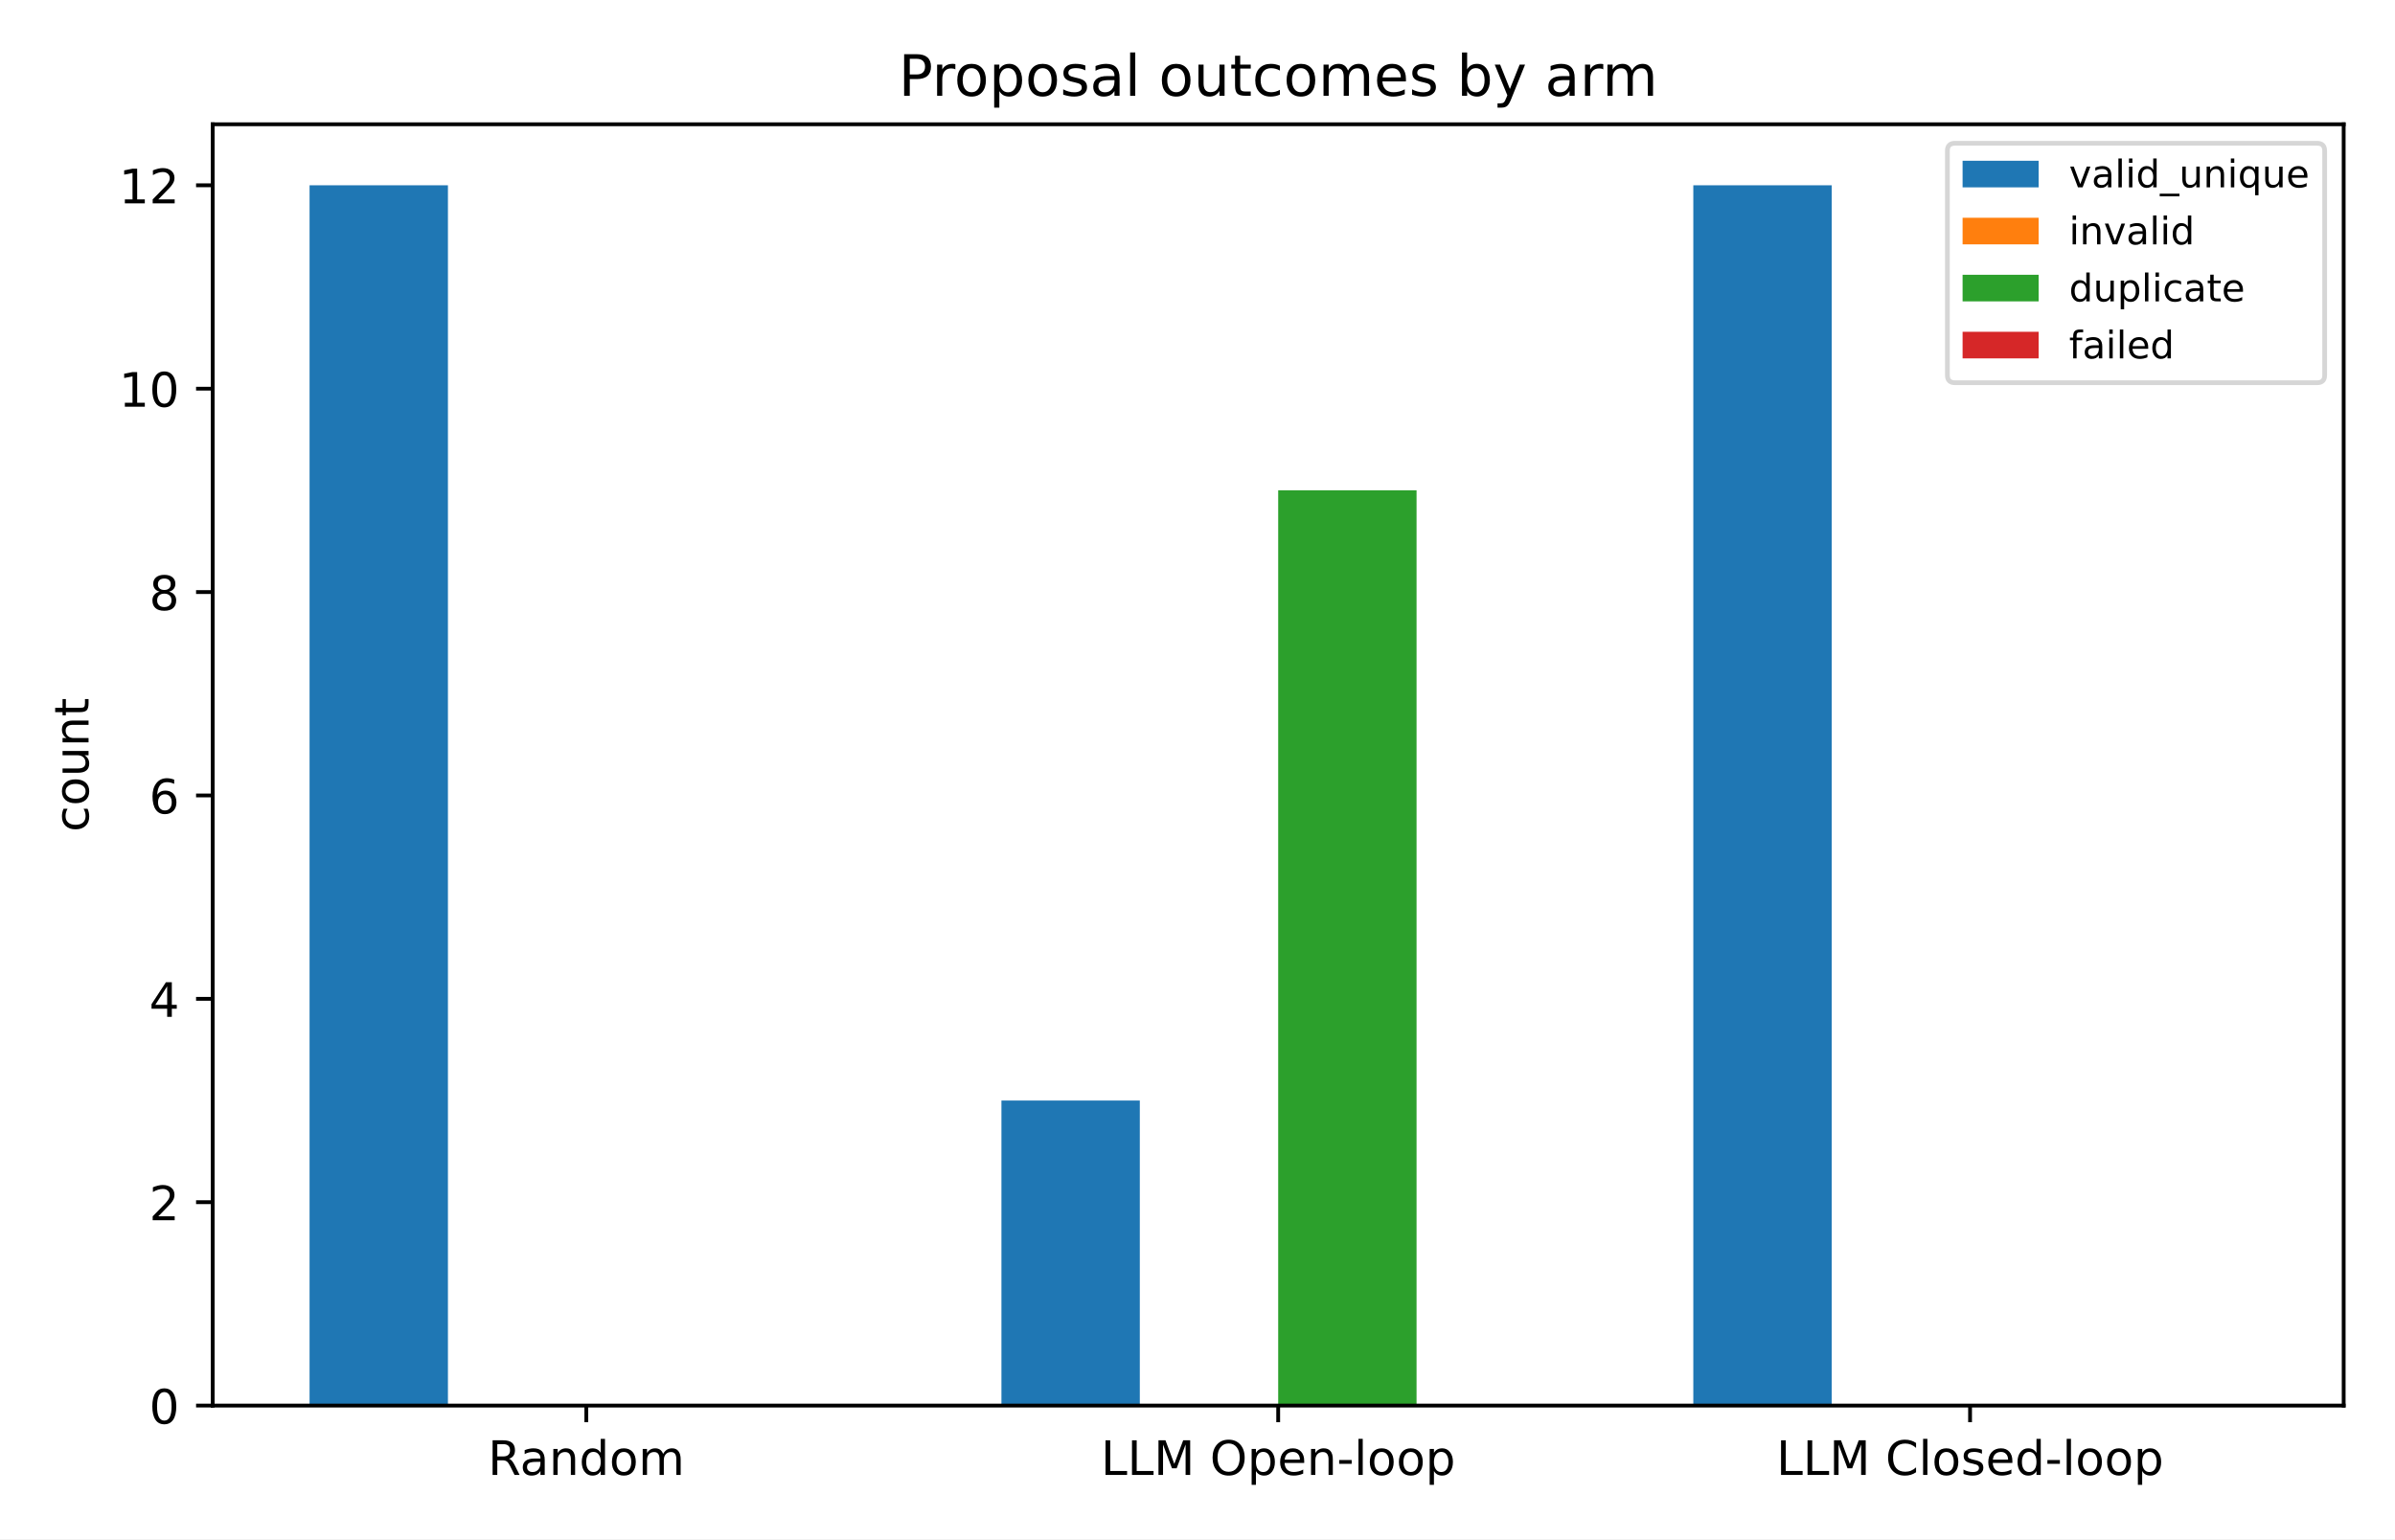
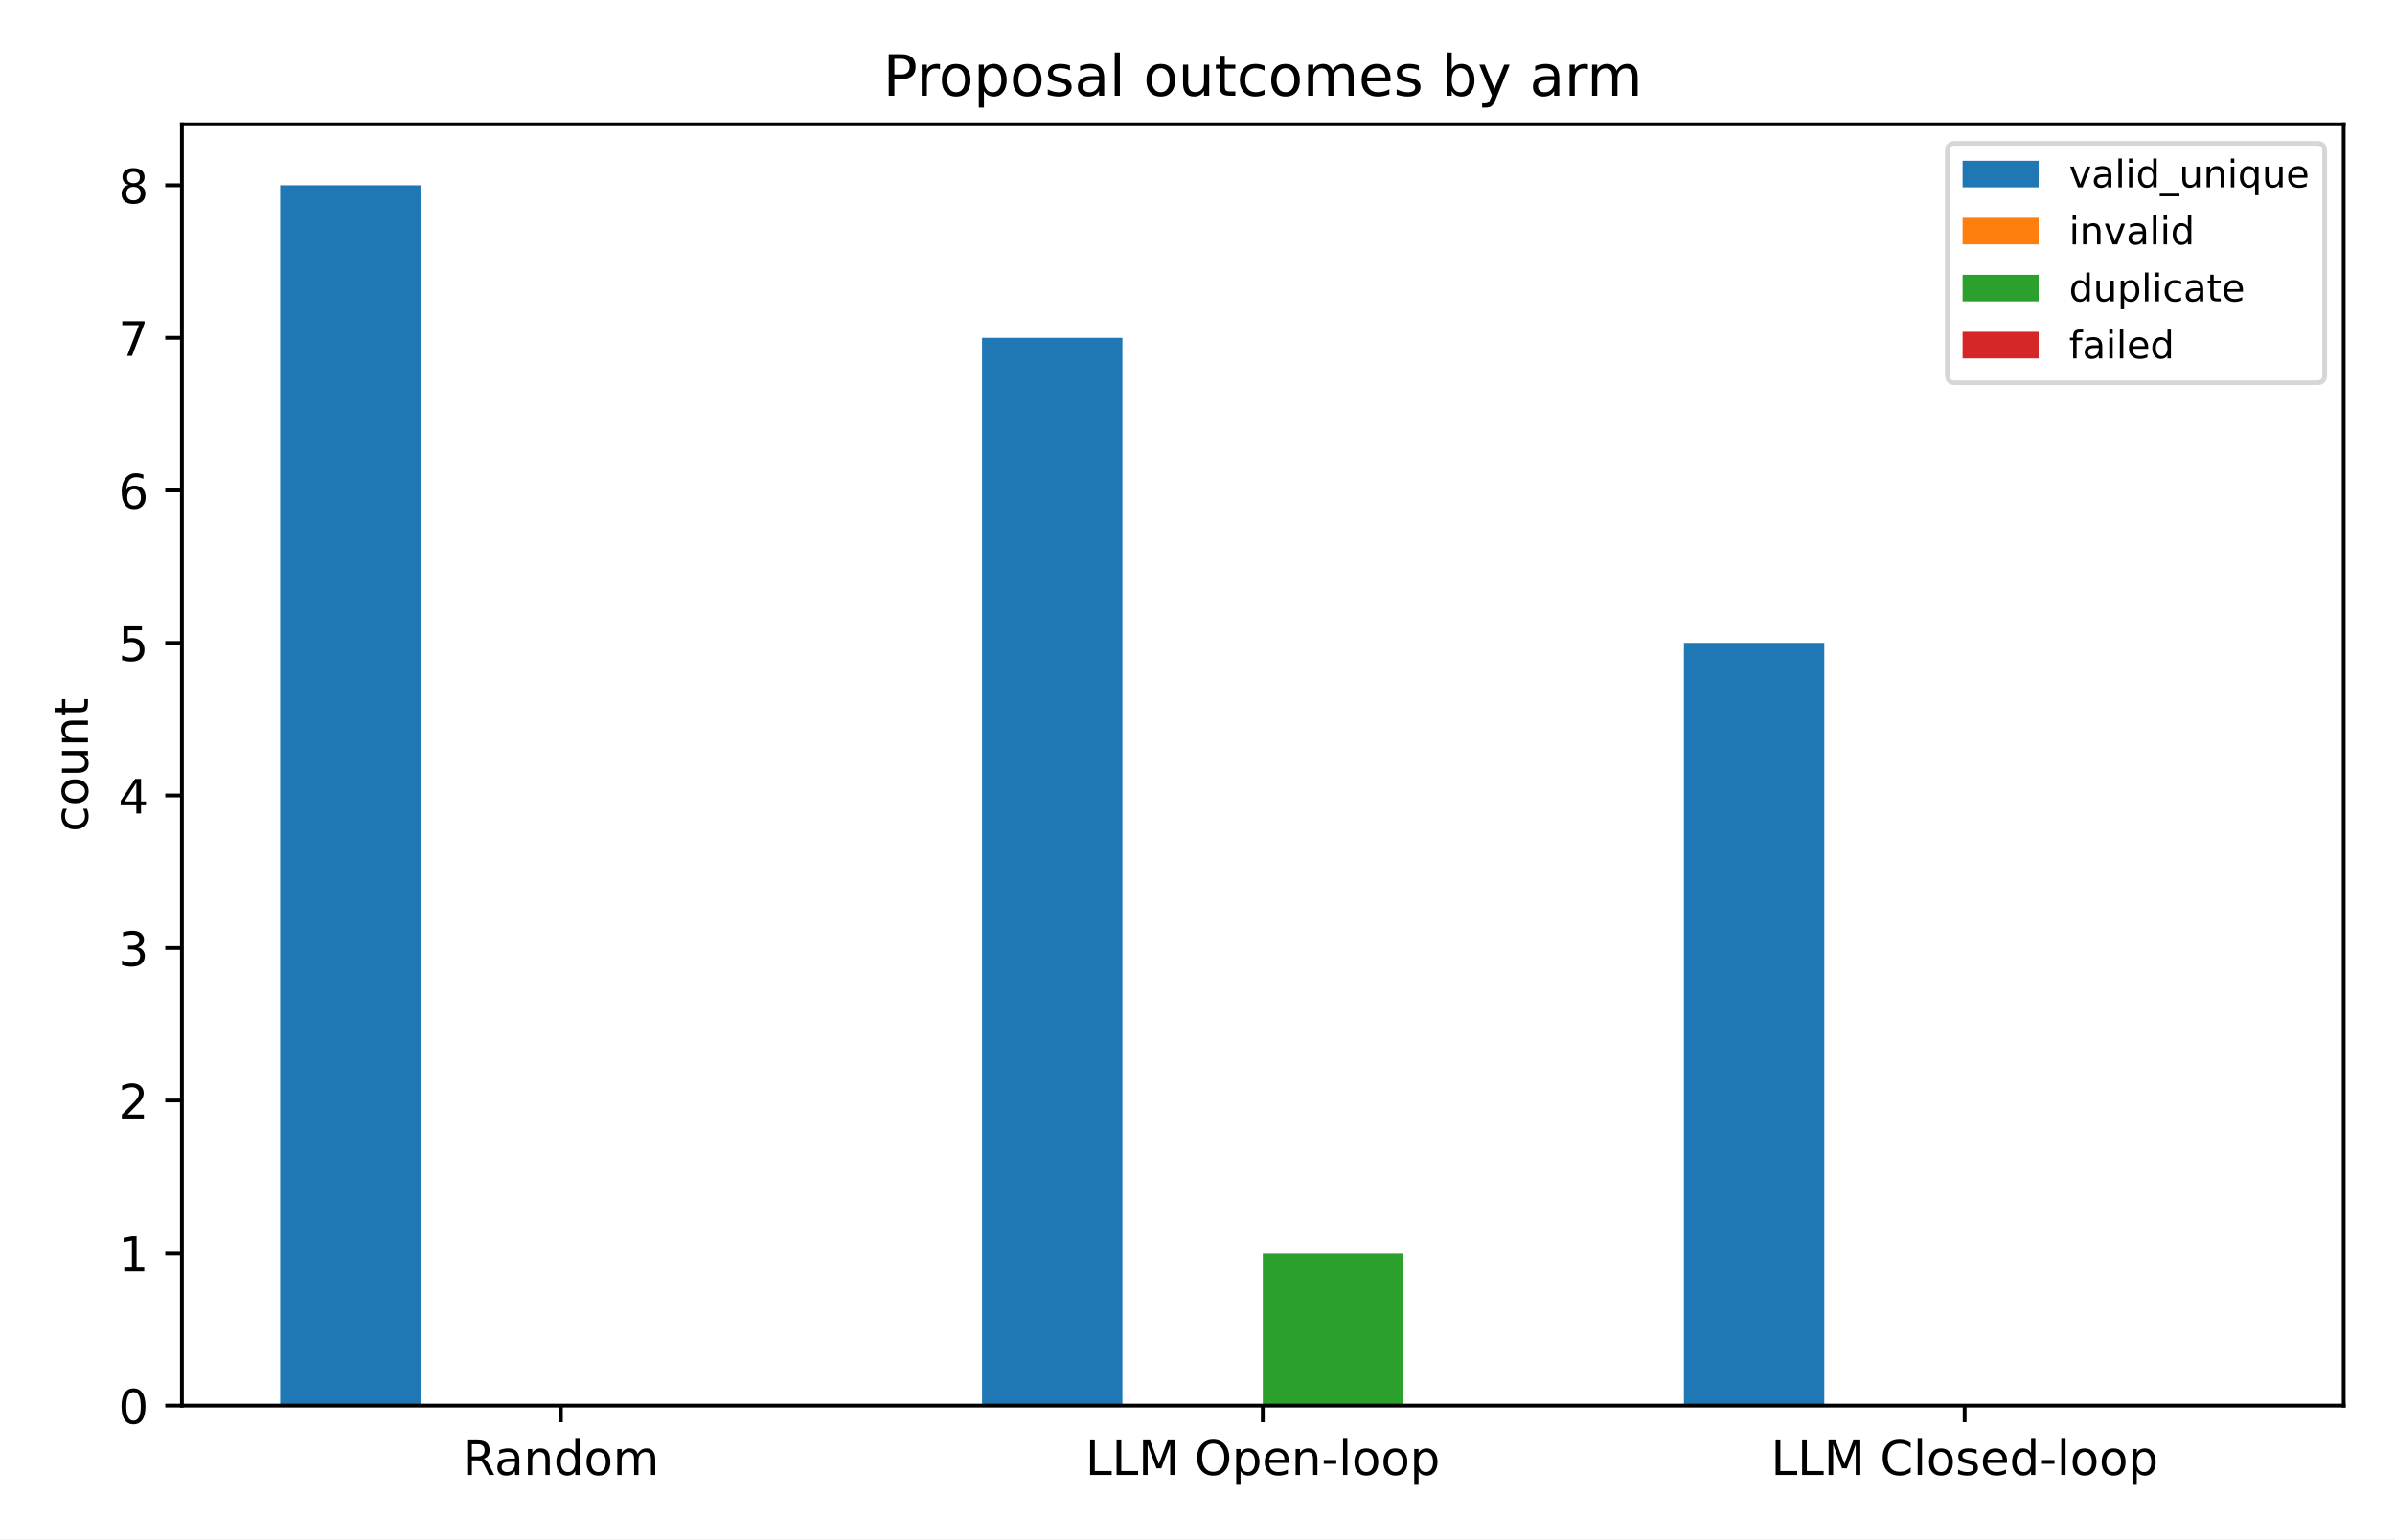
<svg xmlns="http://www.w3.org/2000/svg" xmlns:xlink="http://www.w3.org/1999/xlink" width="504pt" height="324pt" viewBox="0 0 504 324" version="1.1">
  <defs>
    <style type="text/css">*{stroke-linejoin: round; stroke-linecap: butt}</style>
  </defs>
  <g id="figure_1">
    <g id="patch_1">
      <path d="M 0 324  L 504 324  L 504 0  L 0 0  z " style="fill: #ffffff" />
    </g>
    <g id="axes_1">
      <g id="patch_2">
-         <path d="M 44.76 295.878  L 493.2 295.878  L 493.2 26.16  L 44.76 26.16  z " style="fill: #ffffff" />
+         <path d="M 38.28 295.878  L 493.2 295.878  L 493.2 26.16  L 38.28 26.16  z " style="fill: #ffffff" />
      </g>
      <g id="patch_3">
-         <path d="M 65.144 295.878  L 94.263 295.878  L 94.263 39.004  L 65.144 39.004  z " clip-path="url(#pf2f7bc6104)" style="fill: #1f77b4" />
+         <path d="M 58.958 295.878  L 88.498 295.878  L 88.498 39.004  L 58.958 39.004  z " clip-path="url(#p27f42313d5)" style="fill: #1f77b4" />
      </g>
      <g id="patch_4">
-         <path d="M 210.741 295.878  L 239.861 295.878  L 239.861 231.659  L 210.741 231.659  z " clip-path="url(#pf2f7bc6104)" style="fill: #1f77b4" />
+         <path d="M 206.659 295.878  L 236.2 295.878  L 236.2 71.113  L 206.659 71.113  z " clip-path="url(#p27f42313d5)" style="fill: #1f77b4" />
      </g>
      <g id="patch_5">
-         <path d="M 356.338 295.878  L 385.458 295.878  L 385.458 39.004  L 356.338 39.004  z " clip-path="url(#pf2f7bc6104)" style="fill: #1f77b4" />
+         <path d="M 354.361 295.878  L 383.901 295.878  L 383.901 135.331  L 354.361 135.331  z " clip-path="url(#p27f42313d5)" style="fill: #1f77b4" />
      </g>
      <g id="patch_6">
-         <path d="M 94.263 295.878  L 123.383 295.878  L 123.383 295.878  L 94.263 295.878  z " clip-path="url(#pf2f7bc6104)" style="fill: #ff7f0e" />
+         <path d="M 88.498 295.878  L 118.039 295.878  L 118.039 295.878  L 88.498 295.878  z " clip-path="url(#p27f42313d5)" style="fill: #ff7f0e" />
      </g>
      <g id="patch_7">
-         <path d="M 239.861 295.878  L 268.98 295.878  L 268.98 295.878  L 239.861 295.878  z " clip-path="url(#pf2f7bc6104)" style="fill: #ff7f0e" />
+         <path d="M 236.2 295.878  L 265.74 295.878  L 265.74 295.878  L 236.2 295.878  z " clip-path="url(#p27f42313d5)" style="fill: #ff7f0e" />
      </g>
      <g id="patch_8">
-         <path d="M 385.458 295.878  L 414.577 295.878  L 414.577 295.878  L 385.458 295.878  z " clip-path="url(#pf2f7bc6104)" style="fill: #ff7f0e" />
+         <path d="M 383.901 295.878  L 413.441 295.878  L 413.441 295.878  L 383.901 295.878  z " clip-path="url(#p27f42313d5)" style="fill: #ff7f0e" />
      </g>
      <g id="patch_9">
-         <path d="M 123.383 295.878  L 152.502 295.878  L 152.502 295.878  L 123.383 295.878  z " clip-path="url(#pf2f7bc6104)" style="fill: #2ca02c" />
+         <path d="M 118.039 295.878  L 147.579 295.878  L 147.579 295.878  L 118.039 295.878  z " clip-path="url(#p27f42313d5)" style="fill: #2ca02c" />
      </g>
      <g id="patch_10">
-         <path d="M 268.98 295.878  L 298.099 295.878  L 298.099 103.222  L 268.98 103.222  z " clip-path="url(#pf2f7bc6104)" style="fill: #2ca02c" />
+         <path d="M 265.74 295.878  L 295.28 295.878  L 295.28 263.768  L 265.74 263.768  z " clip-path="url(#p27f42313d5)" style="fill: #2ca02c" />
      </g>
      <g id="patch_11">
-         <path d="M 414.577 295.878  L 443.697 295.878  L 443.697 295.878  L 414.577 295.878  z " clip-path="url(#pf2f7bc6104)" style="fill: #2ca02c" />
+         <path d="M 413.441 295.878  L 442.982 295.878  L 442.982 295.878  L 413.441 295.878  z " clip-path="url(#p27f42313d5)" style="fill: #2ca02c" />
      </g>
      <g id="patch_12">
-         <path d="M 152.502 295.878  L 181.622 295.878  L 181.622 295.878  L 152.502 295.878  z " clip-path="url(#pf2f7bc6104)" style="fill: #d62728" />
+         <path d="M 147.579 295.878  L 177.119 295.878  L 177.119 295.878  L 147.579 295.878  z " clip-path="url(#p27f42313d5)" style="fill: #d62728" />
      </g>
      <g id="patch_13">
-         <path d="M 298.099 295.878  L 327.219 295.878  L 327.219 295.878  L 298.099 295.878  z " clip-path="url(#pf2f7bc6104)" style="fill: #d62728" />
+         <path d="M 295.28 295.878  L 324.821 295.878  L 324.821 295.878  L 295.28 295.878  z " clip-path="url(#p27f42313d5)" style="fill: #d62728" />
      </g>
      <g id="patch_14">
-         <path d="M 443.697 295.878  L 472.816 295.878  L 472.816 295.878  L 443.697 295.878  z " clip-path="url(#pf2f7bc6104)" style="fill: #d62728" />
+         <path d="M 442.982 295.878  L 472.522 295.878  L 472.522 295.878  L 442.982 295.878  z " clip-path="url(#p27f42313d5)" style="fill: #d62728" />
      </g>
      <g id="matplotlib.axis_1">
        <g id="xtick_1">
          <g id="line2d_1">
            <defs>
-               <path id="m68862f3ae6" d="M 0 0  L 0 3.5  " style="stroke: #000000; stroke-width: 0.8" />
+               <path id="m184baedec6" d="M 0 0  L 0 3.5  " style="stroke: #000000; stroke-width: 0.8" />
            </defs>
            <g>
-               <use xlink:href="#m68862f3ae6" x="123.383" y="295.878" style="stroke: #000000; stroke-width: 0.8" />
+               <use xlink:href="#m184baedec6" x="118.039" y="295.878" style="stroke: #000000; stroke-width: 0.8" />
            </g>
          </g>
          <g id="text_1">
-             <g transform="translate(102.6818 310.4761) scale(0.1 -0.1)">
+             <g transform="translate(97.33792 310.4761) scale(0.1 -0.1)">
              <defs>
                <path id="DejaVuSans-35" d="M 2841 2188  Q 3044 2119 3236 1894  Q 3428 1669 3622 1275  L 4263 0  L 3584 0  L 2988 1197  Q 2756 1666 2539 1819  Q 2322 1972 1947 1972  L 1259 1972  L 1259 0  L 628 0  L 628 4666  L 2053 4666  Q 2853 4666 3247 4331  Q 3641 3997 3641 3322  Q 3641 2881 3436 2590  Q 3231 2300 2841 2188  z M 1259 4147  L 1259 2491  L 2053 2491  Q 2509 2491 2742 2702  Q 2975 2913 2975 3322  Q 2975 3731 2742 3939  Q 2509 4147 2053 4147  L 1259 4147  z " transform="scale(0.015625)" />
                <path id="DejaVuSans-44" d="M 2194 1759  Q 1497 1759 1228 1600  Q 959 1441 959 1056  Q 959 750 1161 570  Q 1363 391 1709 391  Q 2188 391 2477 730  Q 2766 1069 2766 1631  L 2766 1759  L 2194 1759  z M 3341 1997  L 3341 0  L 2766 0  L 2766 531  Q 2569 213 2275 61  Q 1981 -91 1556 -91  Q 1019 -91 701 211  Q 384 513 384 1019  Q 384 1609 779 1909  Q 1175 2209 1959 2209  L 2766 2209  L 2766 2266  Q 2766 2663 2505 2880  Q 2244 3097 1772 3097  Q 1472 3097 1187 3025  Q 903 2953 641 2809  L 641 3341  Q 956 3463 1253 3523  Q 1550 3584 1831 3584  Q 2591 3584 2966 3190  Q 3341 2797 3341 1997  z " transform="scale(0.015625)" />
                <path id="DejaVuSans-51" d="M 3513 2113  L 3513 0  L 2938 0  L 2938 2094  Q 2938 2591 2744 2837  Q 2550 3084 2163 3084  Q 1697 3084 1428 2787  Q 1159 2491 1159 1978  L 1159 0  L 581 0  L 581 3500  L 1159 3500  L 1159 2956  Q 1366 3272 1645 3428  Q 1925 3584 2291 3584  Q 2894 3584 3203 3211  Q 3513 2838 3513 2113  z " transform="scale(0.015625)" />
                <path id="DejaVuSans-47" d="M 2906 2969  L 2906 4863  L 3481 4863  L 3481 0  L 2906 0  L 2906 525  Q 2725 213 2448 61  Q 2172 -91 1784 -91  Q 1150 -91 751 415  Q 353 922 353 1747  Q 353 2572 751 3078  Q 1150 3584 1784 3584  Q 2172 3584 2448 3432  Q 2725 3281 2906 2969  z M 947 1747  Q 947 1113 1208 752  Q 1469 391 1925 391  Q 2381 391 2643 752  Q 2906 1113 2906 1747  Q 2906 2381 2643 2742  Q 2381 3103 1925 3103  Q 1469 3103 1208 2742  Q 947 2381 947 1747  z " transform="scale(0.015625)" />
                <path id="DejaVuSans-52" d="M 1959 3097  Q 1497 3097 1228 2736  Q 959 2375 959 1747  Q 959 1119 1226 758  Q 1494 397 1959 397  Q 2419 397 2687 759  Q 2956 1122 2956 1747  Q 2956 2369 2687 2733  Q 2419 3097 1959 3097  z M 1959 3584  Q 2709 3584 3137 3096  Q 3566 2609 3566 1747  Q 3566 888 3137 398  Q 2709 -91 1959 -91  Q 1206 -91 779 398  Q 353 888 353 1747  Q 353 2609 779 3096  Q 1206 3584 1959 3584  z " transform="scale(0.015625)" />
                <path id="DejaVuSans-50" d="M 3328 2828  Q 3544 3216 3844 3400  Q 4144 3584 4550 3584  Q 5097 3584 5394 3201  Q 5691 2819 5691 2113  L 5691 0  L 5113 0  L 5113 2094  Q 5113 2597 4934 2840  Q 4756 3084 4391 3084  Q 3944 3084 3684 2787  Q 3425 2491 3425 1978  L 3425 0  L 2847 0  L 2847 2094  Q 2847 2600 2669 2842  Q 2491 3084 2119 3084  Q 1678 3084 1418 2786  Q 1159 2488 1159 1978  L 1159 0  L 581 0  L 581 3500  L 1159 3500  L 1159 2956  Q 1356 3278 1631 3431  Q 1906 3584 2284 3584  Q 2666 3584 2933 3390  Q 3200 3197 3328 2828  z " transform="scale(0.015625)" />
              </defs>
              <use xlink:href="#DejaVuSans-35" />
              <use xlink:href="#DejaVuSans-44" transform="translate(67.28125 0)" />
              <use xlink:href="#DejaVuSans-51" transform="translate(128.5625 0)" />
              <use xlink:href="#DejaVuSans-47" transform="translate(191.9375 0)" />
              <use xlink:href="#DejaVuSans-52" transform="translate(255.4219 0)" />
              <use xlink:href="#DejaVuSans-50" transform="translate(316.6094 0)" />
            </g>
          </g>
        </g>
        <g id="xtick_2">
          <g id="line2d_2">
            <g>
-               <use xlink:href="#m68862f3ae6" x="268.98" y="295.878" style="stroke: #000000; stroke-width: 0.8" />
+               <use xlink:href="#m184baedec6" x="265.74" y="295.878" style="stroke: #000000; stroke-width: 0.8" />
            </g>
          </g>
          <g id="text_2">
-             <g transform="translate(231.6636 310.4761) scale(0.1 -0.1)">
+             <g transform="translate(228.4236 310.4761) scale(0.1 -0.1)">
              <defs>
                <path id="DejaVuSans-2f" d="M 628 4666  L 1259 4666  L 1259 531  L 3531 531  L 3531 0  L 628 0  L 628 4666  z " transform="scale(0.015625)" />
                <path id="DejaVuSans-30" d="M 628 4666  L 1569 4666  L 2759 1491  L 3956 4666  L 4897 4666  L 4897 0  L 4281 0  L 4281 4097  L 3078 897  L 2444 897  L 1241 4097  L 1241 0  L 628 0  L 628 4666  z " transform="scale(0.015625)" />
                <path id="DejaVuSans-3" transform="scale(0.015625)" />
                <path id="DejaVuSans-32" d="M 2522 4238  Q 1834 4238 1429 3725  Q 1025 3213 1025 2328  Q 1025 1447 1429 934  Q 1834 422 2522 422  Q 3209 422 3611 934  Q 4013 1447 4013 2328  Q 4013 3213 3611 3725  Q 3209 4238 2522 4238  z M 2522 4750  Q 3503 4750 4090 4092  Q 4678 3434 4678 2328  Q 4678 1225 4090 567  Q 3503 -91 2522 -91  Q 1538 -91 948 565  Q 359 1222 359 2328  Q 359 3434 948 4092  Q 1538 4750 2522 4750  z " transform="scale(0.015625)" />
                <path id="DejaVuSans-53" d="M 1159 525  L 1159 -1331  L 581 -1331  L 581 3500  L 1159 3500  L 1159 2969  Q 1341 3281 1617 3432  Q 1894 3584 2278 3584  Q 2916 3584 3314 3078  Q 3713 2572 3713 1747  Q 3713 922 3314 415  Q 2916 -91 2278 -91  Q 1894 -91 1617 61  Q 1341 213 1159 525  z M 3116 1747  Q 3116 2381 2855 2742  Q 2594 3103 2138 3103  Q 1681 3103 1420 2742  Q 1159 2381 1159 1747  Q 1159 1113 1420 752  Q 1681 391 2138 391  Q 2594 391 2855 752  Q 3116 1113 3116 1747  z " transform="scale(0.015625)" />
                <path id="DejaVuSans-48" d="M 3597 1894  L 3597 1613  L 953 1613  Q 991 1019 1311 708  Q 1631 397 2203 397  Q 2534 397 2845 478  Q 3156 559 3463 722  L 3463 178  Q 3153 47 2828 -22  Q 2503 -91 2169 -91  Q 1331 -91 842 396  Q 353 884 353 1716  Q 353 2575 817 3079  Q 1281 3584 2069 3584  Q 2775 3584 3186 3129  Q 3597 2675 3597 1894  z M 3022 2063  Q 3016 2534 2758 2815  Q 2500 3097 2075 3097  Q 1594 3097 1305 2825  Q 1016 2553 972 2059  L 3022 2063  z " transform="scale(0.015625)" />
                <path id="DejaVuSans-10" d="M 313 2009  L 1997 2009  L 1997 1497  L 313 1497  L 313 2009  z " transform="scale(0.015625)" />
                <path id="DejaVuSans-4f" d="M 603 4863  L 1178 4863  L 1178 0  L 603 0  L 603 4863  z " transform="scale(0.015625)" />
              </defs>
              <use xlink:href="#DejaVuSans-2f" />
              <use xlink:href="#DejaVuSans-2f" transform="translate(55.71875 0)" />
              <use xlink:href="#DejaVuSans-30" transform="translate(111.4375 0)" />
              <use xlink:href="#DejaVuSans-3" transform="translate(197.7188 0)" />
              <use xlink:href="#DejaVuSans-32" transform="translate(229.5 0)" />
              <use xlink:href="#DejaVuSans-53" transform="translate(308.2188 0)" />
              <use xlink:href="#DejaVuSans-48" transform="translate(371.7031 0)" />
              <use xlink:href="#DejaVuSans-51" transform="translate(433.2344 0)" />
              <use xlink:href="#DejaVuSans-10" transform="translate(496.6094 0)" />
              <use xlink:href="#DejaVuSans-4f" transform="translate(532.6875 0)" />
              <use xlink:href="#DejaVuSans-52" transform="translate(560.4688 0)" />
              <use xlink:href="#DejaVuSans-52" transform="translate(621.6562 0)" />
              <use xlink:href="#DejaVuSans-53" transform="translate(682.8438 0)" />
            </g>
          </g>
        </g>
        <g id="xtick_3">
          <g id="line2d_3">
            <g>
-               <use xlink:href="#m68862f3ae6" x="414.577" y="295.878" style="stroke: #000000; stroke-width: 0.8" />
+               <use xlink:href="#m184baedec6" x="413.441" y="295.878" style="stroke: #000000; stroke-width: 0.8" />
            </g>
          </g>
          <g id="text_3">
-             <g transform="translate(373.8212 310.4761) scale(0.1 -0.1)">
+             <g transform="translate(372.685 310.4761) scale(0.1 -0.1)">
              <defs>
                <path id="DejaVuSans-26" d="M 4122 4306  L 4122 3641  Q 3803 3938 3442 4084  Q 3081 4231 2675 4231  Q 1875 4231 1450 3742  Q 1025 3253 1025 2328  Q 1025 1406 1450 917  Q 1875 428 2675 428  Q 3081 428 3442 575  Q 3803 722 4122 1019  L 4122 359  Q 3791 134 3420 21  Q 3050 -91 2638 -91  Q 1578 -91 968 557  Q 359 1206 359 2328  Q 359 3453 968 4101  Q 1578 4750 2638 4750  Q 3056 4750 3426 4639  Q 3797 4528 4122 4306  z " transform="scale(0.015625)" />
                <path id="DejaVuSans-56" d="M 2834 3397  L 2834 2853  Q 2591 2978 2328 3040  Q 2066 3103 1784 3103  Q 1356 3103 1142 2972  Q 928 2841 928 2578  Q 928 2378 1081 2264  Q 1234 2150 1697 2047  L 1894 2003  Q 2506 1872 2764 1633  Q 3022 1394 3022 966  Q 3022 478 2636 193  Q 2250 -91 1575 -91  Q 1294 -91 989 -36  Q 684 19 347 128  L 347 722  Q 666 556 975 473  Q 1284 391 1588 391  Q 1994 391 2212 530  Q 2431 669 2431 922  Q 2431 1156 2273 1281  Q 2116 1406 1581 1522  L 1381 1569  Q 847 1681 609 1914  Q 372 2147 372 2553  Q 372 3047 722 3315  Q 1072 3584 1716 3584  Q 2034 3584 2315 3537  Q 2597 3491 2834 3397  z " transform="scale(0.015625)" />
              </defs>
              <use xlink:href="#DejaVuSans-2f" />
              <use xlink:href="#DejaVuSans-2f" transform="translate(55.71875 0)" />
              <use xlink:href="#DejaVuSans-30" transform="translate(111.4375 0)" />
              <use xlink:href="#DejaVuSans-3" transform="translate(197.7188 0)" />
              <use xlink:href="#DejaVuSans-26" transform="translate(229.5 0)" />
              <use xlink:href="#DejaVuSans-4f" transform="translate(299.3281 0)" />
              <use xlink:href="#DejaVuSans-52" transform="translate(327.1094 0)" />
              <use xlink:href="#DejaVuSans-56" transform="translate(388.2969 0)" />
              <use xlink:href="#DejaVuSans-48" transform="translate(440.3906 0)" />
              <use xlink:href="#DejaVuSans-47" transform="translate(501.9219 0)" />
              <use xlink:href="#DejaVuSans-10" transform="translate(565.4062 0)" />
              <use xlink:href="#DejaVuSans-4f" transform="translate(601.4844 0)" />
              <use xlink:href="#DejaVuSans-52" transform="translate(629.2656 0)" />
              <use xlink:href="#DejaVuSans-52" transform="translate(690.4531 0)" />
              <use xlink:href="#DejaVuSans-53" transform="translate(751.6406 0)" />
            </g>
          </g>
        </g>
      </g>
      <g id="matplotlib.axis_2">
        <g id="ytick_1">
          <g id="line2d_4">
            <defs>
-               <path id="m80a562844a" d="M 0 0  L -3.5 0  " style="stroke: #000000; stroke-width: 0.8" />
+               <path id="m3f80d53fa4" d="M 0 0  L -3.5 0  " style="stroke: #000000; stroke-width: 0.8" />
            </defs>
            <g>
-               <use xlink:href="#m80a562844a" x="44.76" y="295.878" style="stroke: #000000; stroke-width: 0.8" />
+               <use xlink:href="#m3f80d53fa4" x="38.28" y="295.878" style="stroke: #000000; stroke-width: 0.8" />
            </g>
          </g>
          <g id="text_4">
-             <g transform="translate(31.3975 299.6765) scale(0.1 -0.1)">
+             <g transform="translate(24.9175 299.6765) scale(0.1 -0.1)">
              <defs>
                <path id="DejaVuSans-13" d="M 2034 4250  Q 1547 4250 1301 3770  Q 1056 3291 1056 2328  Q 1056 1369 1301 889  Q 1547 409 2034 409  Q 2525 409 2770 889  Q 3016 1369 3016 2328  Q 3016 3291 2770 3770  Q 2525 4250 2034 4250  z M 2034 4750  Q 2819 4750 3233 4129  Q 3647 3509 3647 2328  Q 3647 1150 3233 529  Q 2819 -91 2034 -91  Q 1250 -91 836 529  Q 422 1150 422 2328  Q 422 3509 836 4129  Q 1250 4750 2034 4750  z " transform="scale(0.015625)" />
              </defs>
              <use xlink:href="#DejaVuSans-13" />
            </g>
          </g>
        </g>
        <g id="ytick_2">
          <g id="line2d_5">
            <g>
-               <use xlink:href="#m80a562844a" x="44.76" y="253.065" style="stroke: #000000; stroke-width: 0.8" />
+               <use xlink:href="#m3f80d53fa4" x="38.28" y="263.768" style="stroke: #000000; stroke-width: 0.8" />
            </g>
          </g>
          <g id="text_5">
-             <g transform="translate(31.3975 256.8642) scale(0.1 -0.1)">
-               <defs>
-                 <path id="DejaVuSans-15" d="M 1228 531  L 3431 531  L 3431 0  L 469 0  L 469 531  Q 828 903 1448 1529  Q 2069 2156 2228 2338  Q 2531 2678 2651 2914  Q 2772 3150 2772 3378  Q 2772 3750 2511 3984  Q 2250 4219 1831 4219  Q 1534 4219 1204 4116  Q 875 4013 500 3803  L 500 4441  Q 881 4594 1212 4672  Q 1544 4750 1819 4750  Q 2544 4750 2975 4387  Q 3406 4025 3406 3419  Q 3406 3131 3298 2873  Q 3191 2616 2906 2266  Q 2828 2175 2409 1742  Q 1991 1309 1228 531  z " transform="scale(0.015625)" />
-               </defs>
-               <use xlink:href="#DejaVuSans-15" />
+             <g transform="translate(24.9175 267.5672) scale(0.1 -0.1)">
+               <defs>
+                 <path id="DejaVuSans-14" d="M 794 531  L 1825 531  L 1825 4091  L 703 3866  L 703 4441  L 1819 4666  L 2450 4666  L 2450 531  L 3481 531  L 3481 0  L 794 0  L 794 531  z " transform="scale(0.015625)" />
+               </defs>
+               <use xlink:href="#DejaVuSans-14" />
            </g>
          </g>
        </g>
        <g id="ytick_3">
          <g id="line2d_6">
            <g>
-               <use xlink:href="#m80a562844a" x="44.76" y="210.253" style="stroke: #000000; stroke-width: 0.8" />
+               <use xlink:href="#m3f80d53fa4" x="38.28" y="231.659" style="stroke: #000000; stroke-width: 0.8" />
            </g>
          </g>
          <g id="text_6">
-             <g transform="translate(31.3975 214.0518) scale(0.1 -0.1)">
-               <defs>
-                 <path id="DejaVuSans-17" d="M 2419 4116  L 825 1625  L 2419 1625  L 2419 4116  z M 2253 4666  L 3047 4666  L 3047 1625  L 3713 1625  L 3713 1100  L 3047 1100  L 3047 0  L 2419 0  L 2419 1100  L 313 1100  L 313 1709  L 2253 4666  z " transform="scale(0.015625)" />
-               </defs>
-               <use xlink:href="#DejaVuSans-17" />
+             <g transform="translate(24.9175 235.458) scale(0.1 -0.1)">
+               <defs>
+                 <path id="DejaVuSans-15" d="M 1228 531  L 3431 531  L 3431 0  L 469 0  L 469 531  Q 828 903 1448 1529  Q 2069 2156 2228 2338  Q 2531 2678 2651 2914  Q 2772 3150 2772 3378  Q 2772 3750 2511 3984  Q 2250 4219 1831 4219  Q 1534 4219 1204 4116  Q 875 4013 500 3803  L 500 4441  Q 881 4594 1212 4672  Q 1544 4750 1819 4750  Q 2544 4750 2975 4387  Q 3406 4025 3406 3419  Q 3406 3131 3298 2873  Q 3191 2616 2906 2266  Q 2828 2175 2409 1742  Q 1991 1309 1228 531  z " transform="scale(0.015625)" />
+               </defs>
+               <use xlink:href="#DejaVuSans-15" />
            </g>
          </g>
        </g>
        <g id="ytick_4">
          <g id="line2d_7">
            <g>
-               <use xlink:href="#m80a562844a" x="44.76" y="167.441" style="stroke: #000000; stroke-width: 0.8" />
+               <use xlink:href="#m3f80d53fa4" x="38.28" y="199.55" style="stroke: #000000; stroke-width: 0.8" />
            </g>
          </g>
          <g id="text_7">
-             <g transform="translate(31.3975 171.2395) scale(0.1 -0.1)">
-               <defs>
-                 <path id="DejaVuSans-19" d="M 2113 2584  Q 1688 2584 1439 2293  Q 1191 2003 1191 1497  Q 1191 994 1439 701  Q 1688 409 2113 409  Q 2538 409 2786 701  Q 3034 994 3034 1497  Q 3034 2003 2786 2293  Q 2538 2584 2113 2584  z M 3366 4563  L 3366 3988  Q 3128 4100 2886 4159  Q 2644 4219 2406 4219  Q 1781 4219 1451 3797  Q 1122 3375 1075 2522  Q 1259 2794 1537 2939  Q 1816 3084 2150 3084  Q 2853 3084 3261 2657  Q 3669 2231 3669 1497  Q 3669 778 3244 343  Q 2819 -91 2113 -91  Q 1303 -91 875 529  Q 447 1150 447 2328  Q 447 3434 972 4092  Q 1497 4750 2381 4750  Q 2619 4750 2861 4703  Q 3103 4656 3366 4563  z " transform="scale(0.015625)" />
-               </defs>
-               <use xlink:href="#DejaVuSans-19" />
+             <g transform="translate(24.9175 203.3487) scale(0.1 -0.1)">
+               <defs>
+                 <path id="DejaVuSans-16" d="M 2597 2516  Q 3050 2419 3304 2112  Q 3559 1806 3559 1356  Q 3559 666 3084 287  Q 2609 -91 1734 -91  Q 1441 -91 1130 -33  Q 819 25 488 141  L 488 750  Q 750 597 1062 519  Q 1375 441 1716 441  Q 2309 441 2620 675  Q 2931 909 2931 1356  Q 2931 1769 2642 2001  Q 2353 2234 1838 2234  L 1294 2234  L 1294 2753  L 1863 2753  Q 2328 2753 2575 2939  Q 2822 3125 2822 3475  Q 2822 3834 2567 4026  Q 2313 4219 1838 4219  Q 1578 4219 1281 4162  Q 984 4106 628 3988  L 628 4550  Q 988 4650 1302 4700  Q 1616 4750 1894 4750  Q 2613 4750 3031 4423  Q 3450 4097 3450 3541  Q 3450 3153 3228 2886  Q 3006 2619 2597 2516  z " transform="scale(0.015625)" />
+               </defs>
+               <use xlink:href="#DejaVuSans-16" />
            </g>
          </g>
        </g>
        <g id="ytick_5">
          <g id="line2d_8">
            <g>
-               <use xlink:href="#m80a562844a" x="44.76" y="124.628" style="stroke: #000000; stroke-width: 0.8" />
+               <use xlink:href="#m3f80d53fa4" x="38.28" y="167.441" style="stroke: #000000; stroke-width: 0.8" />
            </g>
          </g>
          <g id="text_8">
-             <g transform="translate(31.3975 128.4272) scale(0.1 -0.1)">
-               <defs>
-                 <path id="DejaVuSans-1b" d="M 2034 2216  Q 1584 2216 1326 1975  Q 1069 1734 1069 1313  Q 1069 891 1326 650  Q 1584 409 2034 409  Q 2484 409 2743 651  Q 3003 894 3003 1313  Q 3003 1734 2745 1975  Q 2488 2216 2034 2216  z M 1403 2484  Q 997 2584 770 2862  Q 544 3141 544 3541  Q 544 4100 942 4425  Q 1341 4750 2034 4750  Q 2731 4750 3128 4425  Q 3525 4100 3525 3541  Q 3525 3141 3298 2862  Q 3072 2584 2669 2484  Q 3125 2378 3379 2068  Q 3634 1759 3634 1313  Q 3634 634 3220 271  Q 2806 -91 2034 -91  Q 1263 -91 848 271  Q 434 634 434 1313  Q 434 1759 690 2068  Q 947 2378 1403 2484  z M 1172 3481  Q 1172 3119 1398 2916  Q 1625 2713 2034 2713  Q 2441 2713 2670 2916  Q 2900 3119 2900 3481  Q 2900 3844 2670 4047  Q 2441 4250 2034 4250  Q 1625 4250 1398 4047  Q 1172 3844 1172 3481  z " transform="scale(0.015625)" />
-               </defs>
-               <use xlink:href="#DejaVuSans-1b" />
+             <g transform="translate(24.9175 171.2395) scale(0.1 -0.1)">
+               <defs>
+                 <path id="DejaVuSans-17" d="M 2419 4116  L 825 1625  L 2419 1625  L 2419 4116  z M 2253 4666  L 3047 4666  L 3047 1625  L 3713 1625  L 3713 1100  L 3047 1100  L 3047 0  L 2419 0  L 2419 1100  L 313 1100  L 313 1709  L 2253 4666  z " transform="scale(0.015625)" />
+               </defs>
+               <use xlink:href="#DejaVuSans-17" />
            </g>
          </g>
        </g>
        <g id="ytick_6">
          <g id="line2d_9">
            <g>
-               <use xlink:href="#m80a562844a" x="44.76" y="81.816" style="stroke: #000000; stroke-width: 0.8" />
+               <use xlink:href="#m3f80d53fa4" x="38.28" y="135.331" style="stroke: #000000; stroke-width: 0.8" />
            </g>
          </g>
          <g id="text_9">
-             <g transform="translate(25.035 85.61485) scale(0.1 -0.1)">
-               <defs>
-                 <path id="DejaVuSans-14" d="M 794 531  L 1825 531  L 1825 4091  L 703 3866  L 703 4441  L 1819 4666  L 2450 4666  L 2450 531  L 3481 531  L 3481 0  L 794 0  L 794 531  z " transform="scale(0.015625)" />
-               </defs>
-               <use xlink:href="#DejaVuSans-14" />
-               <use xlink:href="#DejaVuSans-13" transform="translate(63.625 0)" />
+             <g transform="translate(24.9175 139.1303) scale(0.1 -0.1)">
+               <defs>
+                 <path id="DejaVuSans-18" d="M 691 4666  L 3169 4666  L 3169 4134  L 1269 4134  L 1269 2991  Q 1406 3038 1543 3061  Q 1681 3084 1819 3084  Q 2600 3084 3056 2656  Q 3513 2228 3513 1497  Q 3513 744 3044 326  Q 2575 -91 1722 -91  Q 1428 -91 1123 -41  Q 819 9 494 109  L 494 744  Q 775 591 1075 516  Q 1375 441 1709 441  Q 2250 441 2565 725  Q 2881 1009 2881 1497  Q 2881 1984 2565 2268  Q 2250 2553 1709 2553  Q 1456 2553 1204 2497  Q 953 2441 691 2322  L 691 4666  z " transform="scale(0.015625)" />
+               </defs>
+               <use xlink:href="#DejaVuSans-18" />
            </g>
          </g>
        </g>
        <g id="ytick_7">
          <g id="line2d_10">
            <g>
-               <use xlink:href="#m80a562844a" x="44.76" y="39.004" style="stroke: #000000; stroke-width: 0.8" />
+               <use xlink:href="#m3f80d53fa4" x="38.28" y="103.222" style="stroke: #000000; stroke-width: 0.8" />
            </g>
          </g>
          <g id="text_10">
-             <g transform="translate(25.035 42.80253) scale(0.1 -0.1)">
-               <use xlink:href="#DejaVuSans-14" />
-               <use xlink:href="#DejaVuSans-15" transform="translate(63.625 0)" />
-             </g>
-           </g>
-         </g>
-         <g id="text_11">
-           <g transform="translate(18.63266 175.1251) rotate(-90) scale(0.1 -0.1)">
+             <g transform="translate(24.9175 107.021) scale(0.1 -0.1)">
+               <defs>
+                 <path id="DejaVuSans-19" d="M 2113 2584  Q 1688 2584 1439 2293  Q 1191 2003 1191 1497  Q 1191 994 1439 701  Q 1688 409 2113 409  Q 2538 409 2786 701  Q 3034 994 3034 1497  Q 3034 2003 2786 2293  Q 2538 2584 2113 2584  z M 3366 4563  L 3366 3988  Q 3128 4100 2886 4159  Q 2644 4219 2406 4219  Q 1781 4219 1451 3797  Q 1122 3375 1075 2522  Q 1259 2794 1537 2939  Q 1816 3084 2150 3084  Q 2853 3084 3261 2657  Q 3669 2231 3669 1497  Q 3669 778 3244 343  Q 2819 -91 2113 -91  Q 1303 -91 875 529  Q 447 1150 447 2328  Q 447 3434 972 4092  Q 1497 4750 2381 4750  Q 2619 4750 2861 4703  Q 3103 4656 3366 4563  z " transform="scale(0.015625)" />
+               </defs>
+               <use xlink:href="#DejaVuSans-19" />
+             </g>
+           </g>
+         </g>
+         <g id="ytick_8">
+           <g id="line2d_11">
+             <g>
+               <use xlink:href="#m3f80d53fa4" x="38.28" y="71.113" style="stroke: #000000; stroke-width: 0.8" />
+             </g>
+           </g>
+           <g id="text_11">
+             <g transform="translate(24.9175 74.91177) scale(0.1 -0.1)">
+               <defs>
+                 <path id="DejaVuSans-1a" d="M 525 4666  L 3525 4666  L 3525 4397  L 1831 0  L 1172 0  L 2766 4134  L 525 4134  L 525 4666  z " transform="scale(0.015625)" />
+               </defs>
+               <use xlink:href="#DejaVuSans-1a" />
+             </g>
+           </g>
+         </g>
+         <g id="ytick_9">
+           <g id="line2d_12">
+             <g>
+               <use xlink:href="#m3f80d53fa4" x="38.28" y="39.004" style="stroke: #000000; stroke-width: 0.8" />
+             </g>
+           </g>
+           <g id="text_12">
+             <g transform="translate(24.9175 42.80253) scale(0.1 -0.1)">
+               <defs>
+                 <path id="DejaVuSans-1b" d="M 2034 2216  Q 1584 2216 1326 1975  Q 1069 1734 1069 1313  Q 1069 891 1326 650  Q 1584 409 2034 409  Q 2484 409 2743 651  Q 3003 894 3003 1313  Q 3003 1734 2745 1975  Q 2488 2216 2034 2216  z M 1403 2484  Q 997 2584 770 2862  Q 544 3141 544 3541  Q 544 4100 942 4425  Q 1341 4750 2034 4750  Q 2731 4750 3128 4425  Q 3525 4100 3525 3541  Q 3525 3141 3298 2862  Q 3072 2584 2669 2484  Q 3125 2378 3379 2068  Q 3634 1759 3634 1313  Q 3634 634 3220 271  Q 2806 -91 2034 -91  Q 1263 -91 848 271  Q 434 634 434 1313  Q 434 1759 690 2068  Q 947 2378 1403 2484  z M 1172 3481  Q 1172 3119 1398 2916  Q 1625 2713 2034 2713  Q 2441 2713 2670 2916  Q 2900 3119 2900 3481  Q 2900 3844 2670 4047  Q 2441 4250 2034 4250  Q 1625 4250 1398 4047  Q 1172 3844 1172 3481  z " transform="scale(0.015625)" />
+               </defs>
+               <use xlink:href="#DejaVuSans-1b" />
+             </g>
+           </g>
+         </g>
+         <g id="text_13">
+           <g transform="translate(18.51516 175.1251) rotate(-90) scale(0.1 -0.1)">
            <defs>
              <path id="DejaVuSans-46" d="M 3122 3366  L 3122 2828  Q 2878 2963 2633 3030  Q 2388 3097 2138 3097  Q 1578 3097 1268 2742  Q 959 2388 959 1747  Q 959 1106 1268 751  Q 1578 397 2138 397  Q 2388 397 2633 464  Q 2878 531 3122 666  L 3122 134  Q 2881 22 2623 -34  Q 2366 -91 2075 -91  Q 1284 -91 818 406  Q 353 903 353 1747  Q 353 2603 823 3093  Q 1294 3584 2113 3584  Q 2378 3584 2631 3529  Q 2884 3475 3122 3366  z " transform="scale(0.015625)" />
              <path id="DejaVuSans-58" d="M 544 1381  L 544 3500  L 1119 3500  L 1119 1403  Q 1119 906 1312 657  Q 1506 409 1894 409  Q 2359 409 2629 706  Q 2900 1003 2900 1516  L 2900 3500  L 3475 3500  L 3475 0  L 2900 0  L 2900 538  Q 2691 219 2414 64  Q 2138 -91 1772 -91  Q 1169 -91 856 284  Q 544 659 544 1381  z M 1991 3584  L 1991 3584  z " transform="scale(0.015625)" />
              <path id="DejaVuSans-57" d="M 1172 4494  L 1172 3500  L 2356 3500  L 2356 3053  L 1172 3053  L 1172 1153  Q 1172 725 1289 603  Q 1406 481 1766 481  L 2356 481  L 2356 0  L 1766 0  Q 1100 0 847 248  Q 594 497 594 1153  L 594 3053  L 172 3053  L 172 3500  L 594 3500  L 594 4494  L 1172 4494  z " transform="scale(0.015625)" />
            </defs>
            <use xlink:href="#DejaVuSans-46" />
            <use xlink:href="#DejaVuSans-52" transform="translate(54.98438 0)" />
            <use xlink:href="#DejaVuSans-58" transform="translate(116.1719 0)" />
            <use xlink:href="#DejaVuSans-51" transform="translate(179.5469 0)" />
            <use xlink:href="#DejaVuSans-57" transform="translate(242.9219 0)" />
          </g>
        </g>
      </g>
      <g id="patch_15">
-         <path d="M 44.76 295.878  L 44.76 26.16  " style="fill: none; stroke: #000000; stroke-width: 0.8; stroke-linejoin: miter; stroke-linecap: square" />
+         <path d="M 38.28 295.878  L 38.28 26.16  " style="fill: none; stroke: #000000; stroke-width: 0.8; stroke-linejoin: miter; stroke-linecap: square" />
      </g>
      <g id="patch_16">
        <path d="M 493.2 295.878  L 493.2 26.16  " style="fill: none; stroke: #000000; stroke-width: 0.8; stroke-linejoin: miter; stroke-linecap: square" />
      </g>
      <g id="patch_17">
-         <path d="M 44.76 295.878  L 493.2 295.878  " style="fill: none; stroke: #000000; stroke-width: 0.8; stroke-linejoin: miter; stroke-linecap: square" />
+         <path d="M 38.28 295.878  L 493.2 295.878  " style="fill: none; stroke: #000000; stroke-width: 0.8; stroke-linejoin: miter; stroke-linecap: square" />
      </g>
      <g id="patch_18">
-         <path d="M 44.76 26.16  L 493.2 26.16  " style="fill: none; stroke: #000000; stroke-width: 0.8; stroke-linejoin: miter; stroke-linecap: square" />
-       </g>
-       <g id="text_12">
-         <g transform="translate(189.09 20.16) scale(0.12 -0.12)">
+         <path d="M 38.28 26.16  L 493.2 26.16  " style="fill: none; stroke: #000000; stroke-width: 0.8; stroke-linejoin: miter; stroke-linecap: square" />
+       </g>
+       <g id="text_14">
+         <g transform="translate(185.85 20.16) scale(0.12 -0.12)">
          <defs>
            <path id="DejaVuSans-33" d="M 1259 4147  L 1259 2394  L 2053 2394  Q 2494 2394 2734 2622  Q 2975 2850 2975 3272  Q 2975 3691 2734 3919  Q 2494 4147 2053 4147  L 1259 4147  z M 628 4666  L 2053 4666  Q 2838 4666 3239 4311  Q 3641 3956 3641 3272  Q 3641 2581 3239 2228  Q 2838 1875 2053 1875  L 1259 1875  L 1259 0  L 628 0  L 628 4666  z " transform="scale(0.015625)" />
            <path id="DejaVuSans-55" d="M 2631 2963  Q 2534 3019 2420 3045  Q 2306 3072 2169 3072  Q 1681 3072 1420 2755  Q 1159 2438 1159 1844  L 1159 0  L 581 0  L 581 3500  L 1159 3500  L 1159 2956  Q 1341 3275 1631 3429  Q 1922 3584 2338 3584  Q 2397 3584 2469 3576  Q 2541 3569 2628 3553  L 2631 2963  z " transform="scale(0.015625)" />
            <path id="DejaVuSans-45" d="M 3116 1747  Q 3116 2381 2855 2742  Q 2594 3103 2138 3103  Q 1681 3103 1420 2742  Q 1159 2381 1159 1747  Q 1159 1113 1420 752  Q 1681 391 2138 391  Q 2594 391 2855 752  Q 3116 1113 3116 1747  z M 1159 2969  Q 1341 3281 1617 3432  Q 1894 3584 2278 3584  Q 2916 3584 3314 3078  Q 3713 2572 3713 1747  Q 3713 922 3314 415  Q 2916 -91 2278 -91  Q 1894 -91 1617 61  Q 1341 213 1159 525  L 1159 0  L 581 0  L 581 4863  L 1159 4863  L 1159 2969  z " transform="scale(0.015625)" />
            <path id="DejaVuSans-5c" d="M 2059 -325  Q 1816 -950 1584 -1140  Q 1353 -1331 966 -1331  L 506 -1331  L 506 -850  L 844 -850  Q 1081 -850 1212 -737  Q 1344 -625 1503 -206  L 1606 56  L 191 3500  L 800 3500  L 1894 763  L 2988 3500  L 3597 3500  L 2059 -325  z " transform="scale(0.015625)" />
          </defs>
          <use xlink:href="#DejaVuSans-33" />
          <use xlink:href="#DejaVuSans-55" transform="translate(58.54688 0)" />
          <use xlink:href="#DejaVuSans-52" transform="translate(97.45312 0)" />
          <use xlink:href="#DejaVuSans-53" transform="translate(158.6406 0)" />
          <use xlink:href="#DejaVuSans-52" transform="translate(222.125 0)" />
          <use xlink:href="#DejaVuSans-56" transform="translate(283.3125 0)" />
          <use xlink:href="#DejaVuSans-44" transform="translate(335.4062 0)" />
          <use xlink:href="#DejaVuSans-4f" transform="translate(396.6875 0)" />
          <use xlink:href="#DejaVuSans-3" transform="translate(424.4688 0)" />
          <use xlink:href="#DejaVuSans-52" transform="translate(456.25 0)" />
          <use xlink:href="#DejaVuSans-58" transform="translate(517.4375 0)" />
          <use xlink:href="#DejaVuSans-57" transform="translate(580.8125 0)" />
          <use xlink:href="#DejaVuSans-46" transform="translate(620.0156 0)" />
          <use xlink:href="#DejaVuSans-52" transform="translate(675 0)" />
          <use xlink:href="#DejaVuSans-50" transform="translate(736.1875 0)" />
          <use xlink:href="#DejaVuSans-48" transform="translate(833.5938 0)" />
          <use xlink:href="#DejaVuSans-56" transform="translate(895.125 0)" />
          <use xlink:href="#DejaVuSans-3" transform="translate(947.2188 0)" />
          <use xlink:href="#DejaVuSans-45" transform="translate(979 0)" />
          <use xlink:href="#DejaVuSans-5c" transform="translate(1042.484 0)" />
          <use xlink:href="#DejaVuSans-3" transform="translate(1101.672 0)" />
          <use xlink:href="#DejaVuSans-44" transform="translate(1133.453 0)" />
          <use xlink:href="#DejaVuSans-55" transform="translate(1194.734 0)" />
          <use xlink:href="#DejaVuSans-50" transform="translate(1234.094 0)" />
        </g>
      </g>
      <g id="legend_1">
        <g id="patch_19">
          <path d="M 411.405 80.562  L 487.6 80.562  Q 489.2 80.562 489.2 78.963  L 489.2 31.76  Q 489.2 30.16 487.6 30.16  L 411.405 30.16  Q 409.805 30.16 409.805 31.76  L 409.805 78.963  Q 409.805 80.562 411.405 80.562  z " style="fill: #ffffff; opacity: 0.8; stroke: #cccccc; stroke-linejoin: miter" />
        </g>
        <g id="patch_20">
          <path d="M 413.005 39.439  L 429.005 39.439  L 429.005 33.839  L 413.005 33.839  z " style="fill: #1f77b4" />
        </g>
-         <g id="text_13">
+         <g id="text_15">
          <g transform="translate(435.405 39.43875) scale(0.08 -0.08)">
            <defs>
              <path id="DejaVuSans-59" d="M 191 3500  L 800 3500  L 1894 563  L 2988 3500  L 3597 3500  L 2284 0  L 1503 0  L 191 3500  z " transform="scale(0.015625)" />
              <path id="DejaVuSans-4c" d="M 603 3500  L 1178 3500  L 1178 0  L 603 0  L 603 3500  z M 603 4863  L 1178 4863  L 1178 4134  L 603 4134  L 603 4863  z " transform="scale(0.015625)" />
              <path id="DejaVuSans-42" d="M 3263 -1063  L 3263 -1509  L -63 -1509  L -63 -1063  L 3263 -1063  z " transform="scale(0.015625)" />
              <path id="DejaVuSans-54" d="M 947 1747  Q 947 1113 1208 752  Q 1469 391 1925 391  Q 2381 391 2643 752  Q 2906 1113 2906 1747  Q 2906 2381 2643 2742  Q 2381 3103 1925 3103  Q 1469 3103 1208 2742  Q 947 2381 947 1747  z M 2906 525  Q 2725 213 2448 61  Q 2172 -91 1784 -91  Q 1150 -91 751 415  Q 353 922 353 1747  Q 353 2572 751 3078  Q 1150 3584 1784 3584  Q 2172 3584 2448 3432  Q 2725 3281 2906 2969  L 2906 3500  L 3481 3500  L 3481 -1331  L 2906 -1331  L 2906 525  z " transform="scale(0.015625)" />
            </defs>
            <use xlink:href="#DejaVuSans-59" />
            <use xlink:href="#DejaVuSans-44" transform="translate(59.1875 0)" />
            <use xlink:href="#DejaVuSans-4f" transform="translate(120.4688 0)" />
            <use xlink:href="#DejaVuSans-4c" transform="translate(148.25 0)" />
            <use xlink:href="#DejaVuSans-47" transform="translate(176.0312 0)" />
            <use xlink:href="#DejaVuSans-42" transform="translate(239.5156 0)" />
            <use xlink:href="#DejaVuSans-58" transform="translate(289.5156 0)" />
            <use xlink:href="#DejaVuSans-51" transform="translate(352.8906 0)" />
            <use xlink:href="#DejaVuSans-4c" transform="translate(416.2656 0)" />
            <use xlink:href="#DejaVuSans-54" transform="translate(444.0469 0)" />
            <use xlink:href="#DejaVuSans-58" transform="translate(507.5312 0)" />
            <use xlink:href="#DejaVuSans-48" transform="translate(570.9062 0)" />
          </g>
        </g>
        <g id="patch_21">
          <path d="M 413.005 51.439  L 429.005 51.439  L 429.005 45.839  L 413.005 45.839  z " style="fill: #ff7f0e" />
        </g>
-         <g id="text_14">
+         <g id="text_16">
          <g transform="translate(435.405 51.43937) scale(0.08 -0.08)">
            <use xlink:href="#DejaVuSans-4c" />
            <use xlink:href="#DejaVuSans-51" transform="translate(27.78125 0)" />
            <use xlink:href="#DejaVuSans-59" transform="translate(91.15625 0)" />
            <use xlink:href="#DejaVuSans-44" transform="translate(150.3438 0)" />
            <use xlink:href="#DejaVuSans-4f" transform="translate(211.625 0)" />
            <use xlink:href="#DejaVuSans-4c" transform="translate(239.4062 0)" />
            <use xlink:href="#DejaVuSans-47" transform="translate(267.1875 0)" />
          </g>
        </g>
        <g id="patch_22">
          <path d="M 413.005 63.44  L 429.005 63.44  L 429.005 57.84  L 413.005 57.84  z " style="fill: #2ca02c" />
        </g>
-         <g id="text_15">
+         <g id="text_17">
          <g transform="translate(435.405 63.44) scale(0.08 -0.08)">
            <use xlink:href="#DejaVuSans-47" />
            <use xlink:href="#DejaVuSans-58" transform="translate(63.48438 0)" />
            <use xlink:href="#DejaVuSans-53" transform="translate(126.8594 0)" />
            <use xlink:href="#DejaVuSans-4f" transform="translate(190.3438 0)" />
            <use xlink:href="#DejaVuSans-4c" transform="translate(218.125 0)" />
            <use xlink:href="#DejaVuSans-46" transform="translate(245.9062 0)" />
            <use xlink:href="#DejaVuSans-44" transform="translate(300.8906 0)" />
            <use xlink:href="#DejaVuSans-57" transform="translate(362.1719 0)" />
            <use xlink:href="#DejaVuSans-48" transform="translate(401.375 0)" />
          </g>
        </g>
        <g id="patch_23">
          <path d="M 413.005 75.441  L 429.005 75.441  L 429.005 69.841  L 413.005 69.841  z " style="fill: #d62728" />
        </g>
-         <g id="text_16">
+         <g id="text_18">
          <g transform="translate(435.405 75.44062) scale(0.08 -0.08)">
            <defs>
              <path id="DejaVuSans-49" d="M 2375 4863  L 2375 4384  L 1825 4384  Q 1516 4384 1395 4259  Q 1275 4134 1275 3809  L 1275 3500  L 2222 3500  L 2222 3053  L 1275 3053  L 1275 0  L 697 0  L 697 3053  L 147 3053  L 147 3500  L 697 3500  L 697 3744  Q 697 4328 969 4595  Q 1241 4863 1831 4863  L 2375 4863  z " transform="scale(0.015625)" />
            </defs>
            <use xlink:href="#DejaVuSans-49" />
            <use xlink:href="#DejaVuSans-44" transform="translate(35.20312 0)" />
            <use xlink:href="#DejaVuSans-4c" transform="translate(96.48438 0)" />
            <use xlink:href="#DejaVuSans-4f" transform="translate(124.2656 0)" />
            <use xlink:href="#DejaVuSans-48" transform="translate(152.0469 0)" />
            <use xlink:href="#DejaVuSans-47" transform="translate(213.5781 0)" />
          </g>
        </g>
      </g>
    </g>
  </g>
  <defs>
-     <clipPath id="pf2f7bc6104">
-       <rect x="44.76" y="26.16" width="448.44" height="269.718" />
+     <clipPath id="p27f42313d5">
+       <rect x="38.28" y="26.16" width="454.92" height="269.718" />
    </clipPath>
  </defs>
</svg>
